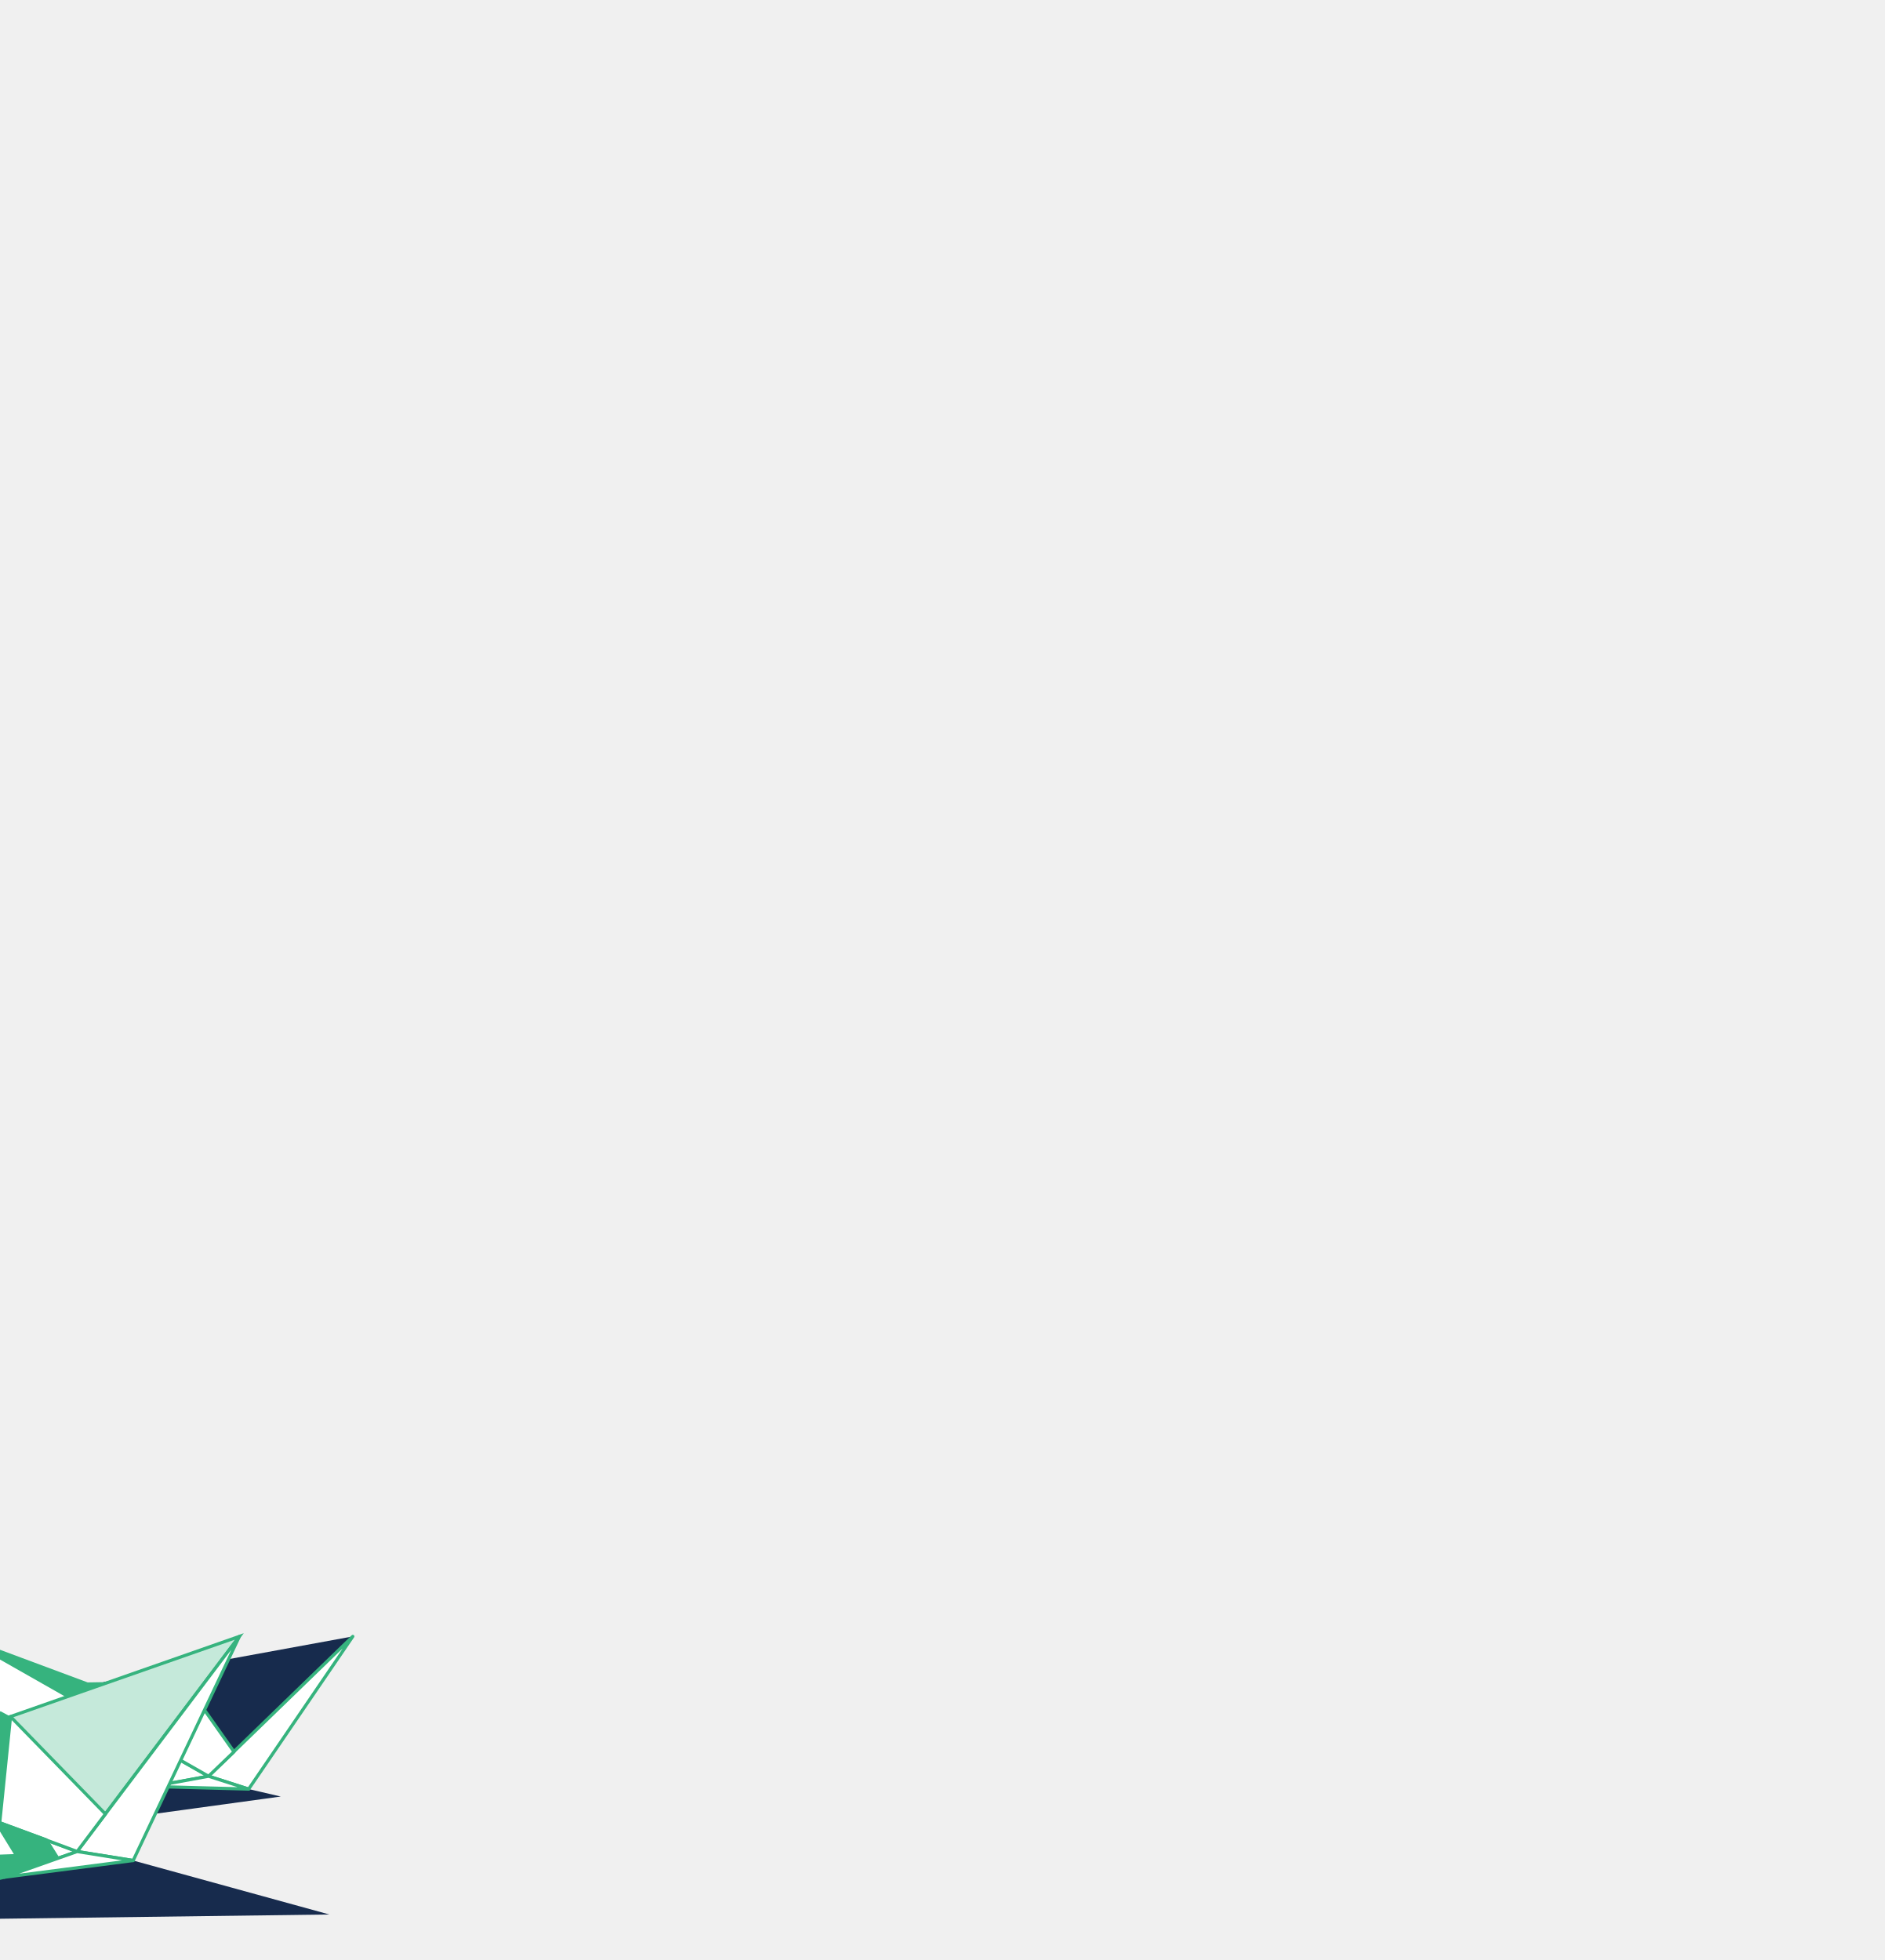
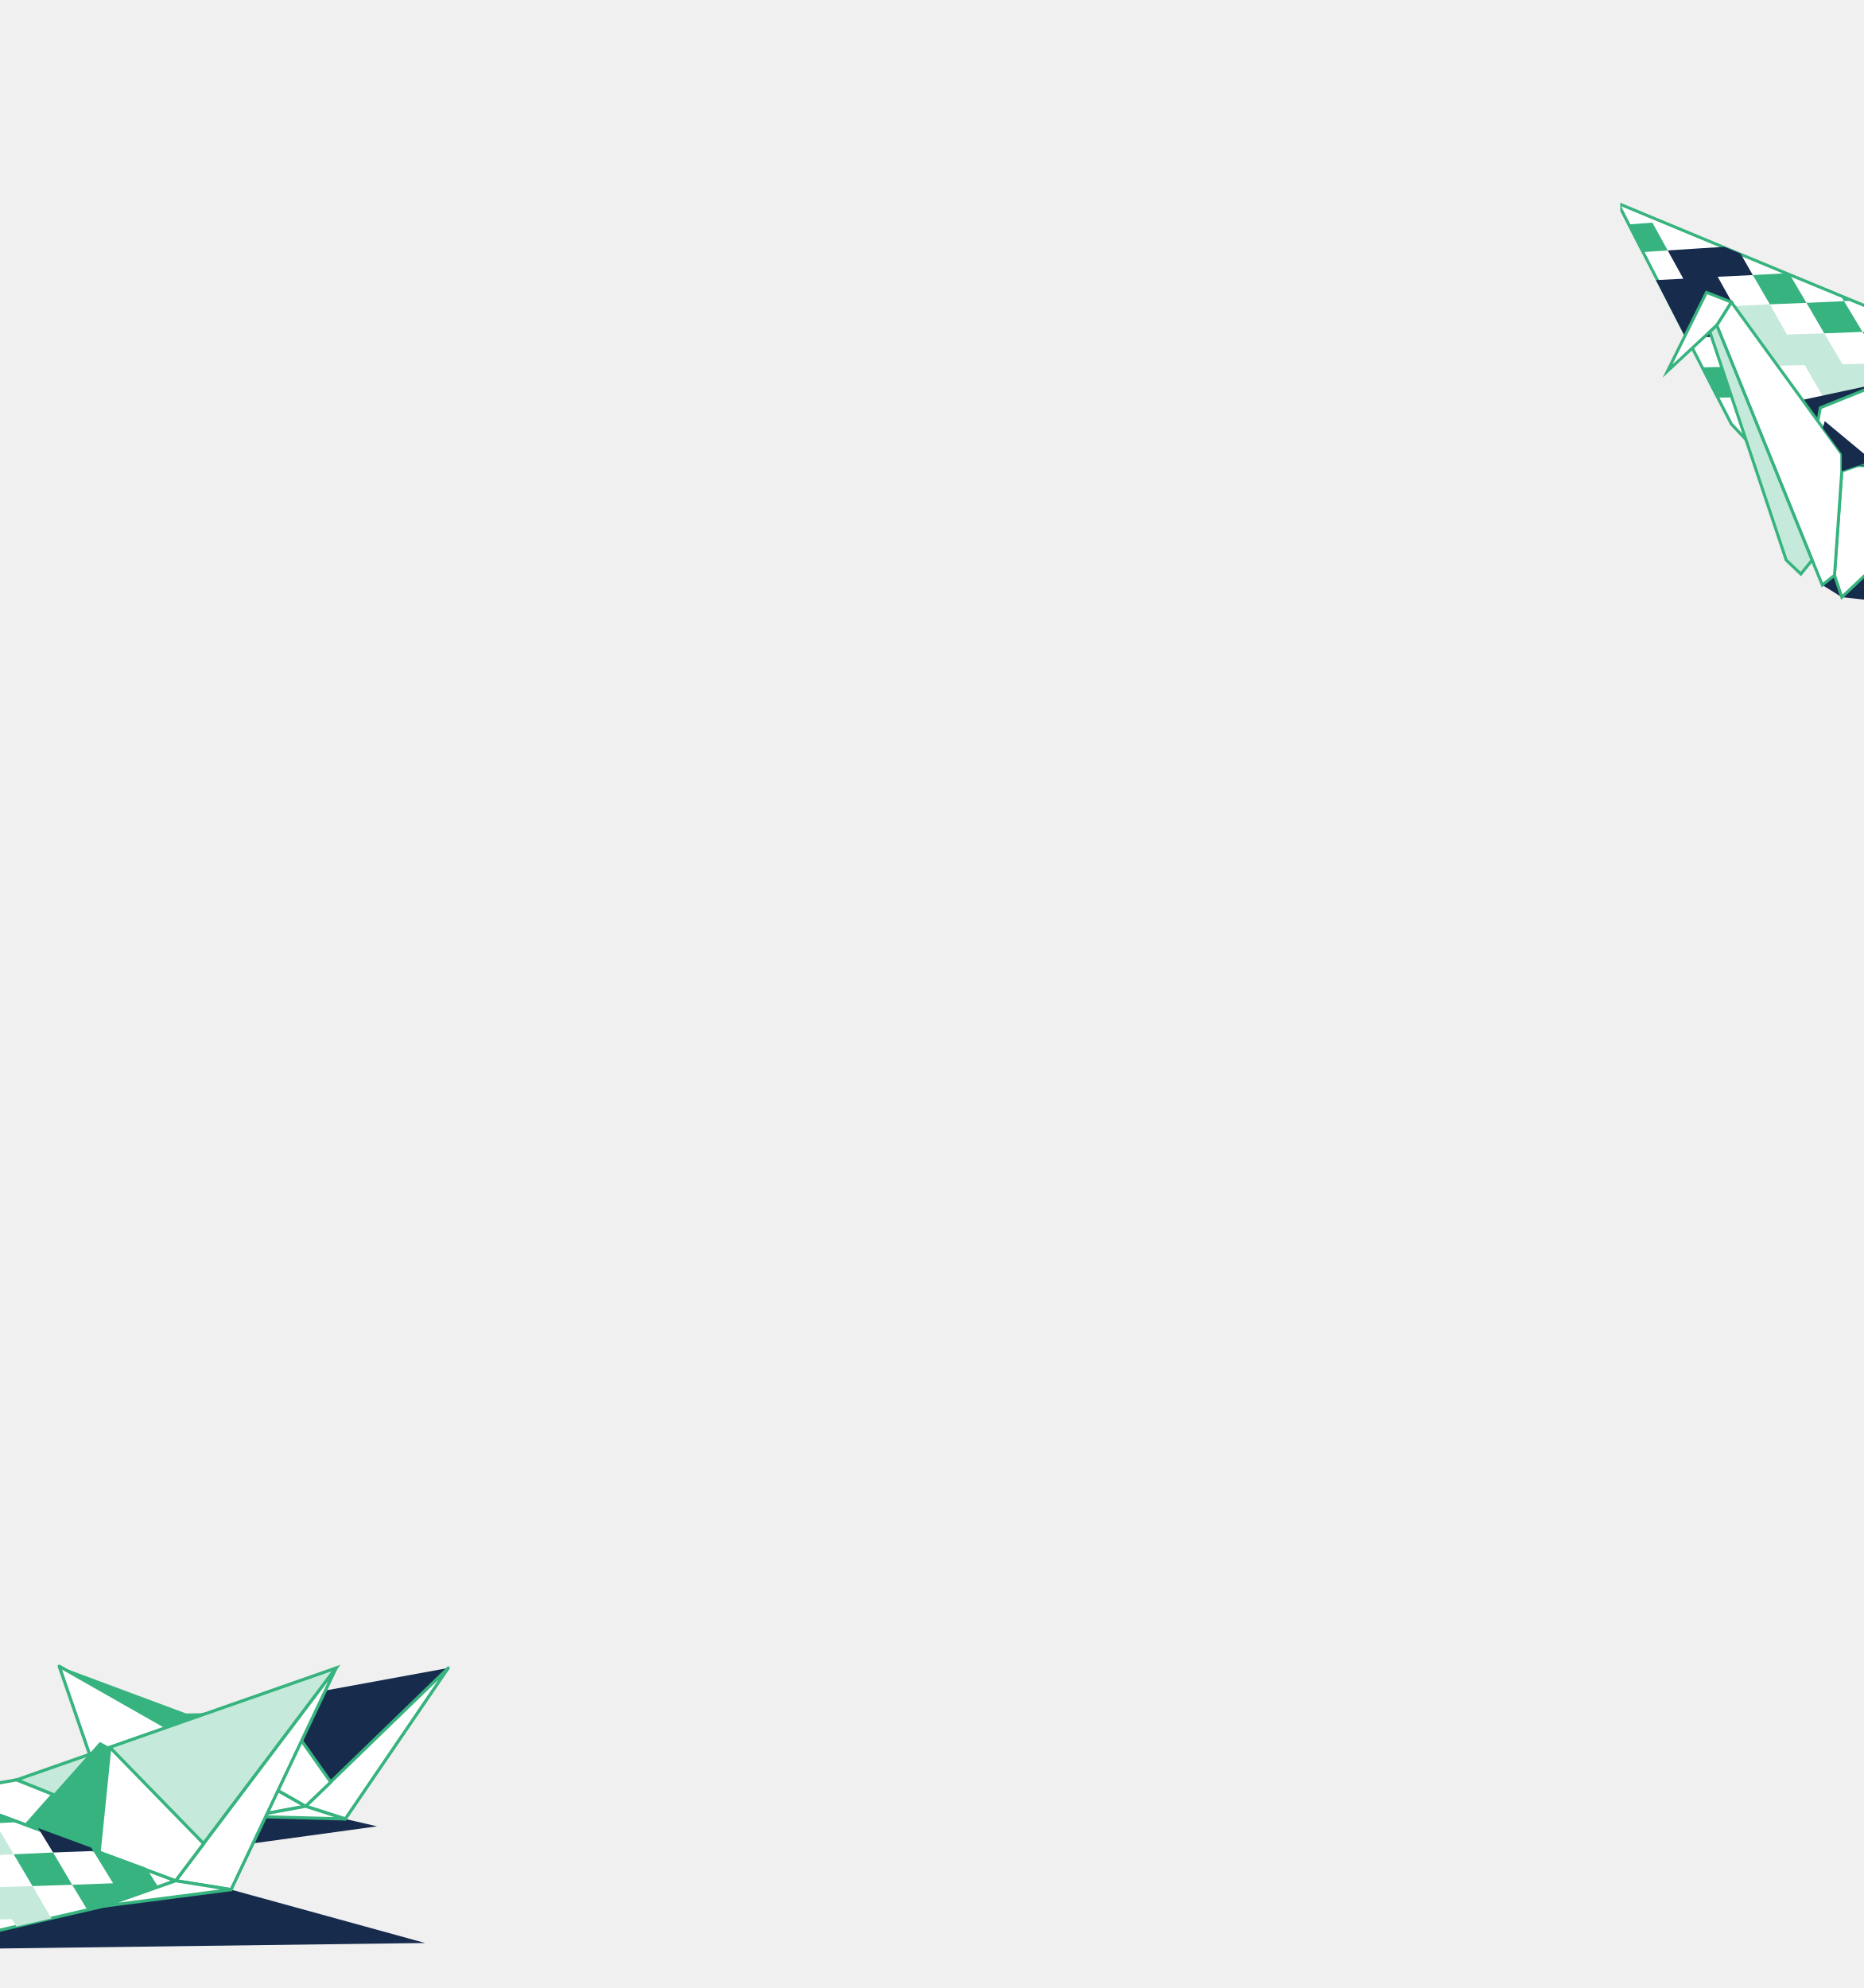
- <svg xmlns="http://www.w3.org/2000/svg" width="375" height="390" viewBox="0 0 375 390" fill="none">
-   <g clip-path="url(#clip0_48_989)">
-     <path d="M-35.205 382.247L65.533 380.945L26.497 370.205L30.896 360.898L55.864 357.472L49.468 355.989L32.278 355.222L-35.205 382.247Z" fill="#172B4D" />
-     <path d="M20.511 334.716L17.441 334.767L-8.089 325.255L20.766 341.619L25.473 337.733L20.511 334.716Z" fill="#36B37E" />
-     <path d="M20.511 334.715L70.189 325.612L45.376 349.699L20.511 334.715Z" fill="#172B4D" />
-     <path d="M-8.089 325.255L41.487 353.432L30.334 355.478L3.013 357.472L-8.089 325.255Z" fill="white" stroke="#36B37E" stroke-width="0.634" stroke-miterlimit="10" stroke-linejoin="round" />
-     <path d="M41.487 353.432L70.189 325.612L49.468 355.989L41.487 353.432Z" fill="white" stroke="#36B37E" stroke-width="0.634" stroke-miterlimit="10" stroke-linejoin="round" />
-     <path d="M20.767 341.619L33.608 331.033L34.938 332.107L30.897 347.398L20.767 341.619Z" fill="white" stroke="#36B37E" stroke-width="0.634" stroke-miterlimit="10" stroke-linejoin="round" />
-     <path d="M34.938 332.107L46.552 348.574L41.487 353.432L30.896 347.398L34.938 332.107Z" fill="white" stroke="#36B37E" stroke-width="0.634" stroke-miterlimit="10" stroke-linejoin="round" />
-     <path d="M49.468 355.989L30.334 355.477L41.487 353.432L49.468 355.989Z" fill="white" stroke="#36B37E" stroke-width="0.634" stroke-miterlimit="10" stroke-linejoin="round" />
-     <path d="M-16.633 348.113L47.627 325.612L19.641 362.688L-16.633 348.113Z" fill="#C5E9DA" stroke="#36B37E" stroke-width="0.634" stroke-miterlimit="10" />
-     <path d="M-56.744 341.567L15.343 368.415L0.864 373.529L-35.154 381.865L-56.744 341.567Z" fill="white" stroke="#36B37E" stroke-width="0.634" stroke-miterlimit="10" stroke-linejoin="round" />
-     <path d="M15.343 368.416L47.626 325.612L26.496 370.205L15.343 368.416Z" fill="white" stroke="#36B37E" stroke-width="0.634" stroke-miterlimit="10" stroke-linejoin="round" />
-     <path d="M-14.791 357.217L0.097 340.494L2.092 341.568L-0.057 362.688L-14.791 357.217Z" fill="#36B37E" />
-     <path d="M2.092 341.567L20.971 360.949L15.343 368.415L-0.057 362.688L2.092 341.567Z" fill="white" stroke="#36B37E" stroke-width="0.634" stroke-miterlimit="10" stroke-linejoin="round" />
-     <path d="M26.496 370.205L0.864 373.529L15.343 368.415L26.496 370.205Z" fill="white" stroke="#36B37E" stroke-width="0.634" stroke-miterlimit="10" stroke-linejoin="round" />
-     <mask id="mask0_48_989" style="mask-type:alpha" maskUnits="userSpaceOnUse" x="-58" y="341" width="74" height="41">
-       <path d="M-56.834 341.759L15.208 368.309L0.941 373.223L-35.077 381.558L-56.834 341.759Z" fill="white" stroke="#36B37E" stroke-width="0.634" stroke-miterlimit="10" stroke-linejoin="round" />
+ <svg xmlns="http://www.w3.org/2000/svg" width="375" height="400" viewBox="0 0 375 400" fill="none">
+   <g clip-path="url(#clip0_1_468)">
+     <path d="M-15.205 392.247L85.533 390.945L46.497 380.205L50.897 370.898L75.864 367.472L69.468 365.989L52.278 365.222L-15.205 392.247Z" fill="#172B4D" />
+     <path d="M40.511 344.716L37.441 344.767L11.911 335.255L40.766 351.619L45.473 347.733L40.511 344.716Z" fill="#36B37E" />
+     <path d="M40.511 344.715L90.189 335.612L65.376 359.699L40.511 344.715Z" fill="#172B4D" />
+     <path d="M11.911 335.255L61.487 363.432L50.334 365.478L23.013 367.472L11.911 335.255Z" fill="white" stroke="#36B37E" stroke-width="0.634" stroke-miterlimit="10" stroke-linejoin="round" />
+     <path d="M61.487 363.432L90.189 335.612L69.469 365.989L61.487 363.432Z" fill="white" stroke="#36B37E" stroke-width="0.634" stroke-miterlimit="10" stroke-linejoin="round" />
+     <path d="M40.767 351.619L53.608 341.033L54.938 342.107L50.897 357.398L40.767 351.619Z" fill="white" stroke="#36B37E" stroke-width="0.634" stroke-miterlimit="10" stroke-linejoin="round" />
+     <path d="M54.938 342.107L66.552 358.574L61.487 363.432L50.897 357.398L54.938 342.107Z" fill="white" stroke="#36B37E" stroke-width="0.634" stroke-miterlimit="10" stroke-linejoin="round" />
+     <path d="M69.469 365.989L50.334 365.477L61.487 363.432L69.469 365.989Z" fill="white" stroke="#36B37E" stroke-width="0.634" stroke-miterlimit="10" stroke-linejoin="round" />
+     <path d="M3.367 358.113L-0.726 358.829L-36.744 351.567L5.209 367.216L10.683 361.028L3.367 358.113Z" fill="white" stroke="#36B37E" stroke-width="0.634" stroke-miterlimit="10" stroke-linejoin="round" />
+     <path d="M3.367 358.113L67.627 335.612L39.641 372.688L3.367 358.113Z" fill="#C5E9DA" stroke="#36B37E" stroke-width="0.634" stroke-miterlimit="10" />
+     <path d="M-36.744 351.567L35.343 378.415L20.864 383.529L-15.154 391.865L-36.744 351.567Z" fill="white" stroke="#36B37E" stroke-width="0.634" stroke-miterlimit="10" stroke-linejoin="round" />
+     <path d="M35.343 378.416L67.626 335.612L46.496 380.205L35.343 378.416Z" fill="white" stroke="#36B37E" stroke-width="0.634" stroke-miterlimit="10" stroke-linejoin="round" />
+     <path d="M5.209 367.217L20.097 350.494L22.092 351.568L19.943 372.688L5.209 367.217Z" fill="#36B37E" />
+     <path d="M22.092 351.567L40.971 370.949L35.343 378.415L19.943 372.688L22.092 351.567Z" fill="white" stroke="#36B37E" stroke-width="0.634" stroke-miterlimit="10" stroke-linejoin="round" />
+     <path d="M46.496 380.205L20.864 383.529L35.343 378.415L46.496 380.205Z" fill="white" stroke="#36B37E" stroke-width="0.634" stroke-miterlimit="10" stroke-linejoin="round" />
+     <mask id="mask0_1_468" style="mask-type:alpha" maskUnits="userSpaceOnUse" x="-38" y="351" width="74" height="41">
+       <path d="M-36.834 351.759L35.208 378.309L20.941 383.223L-15.077 391.558L-36.834 351.759Z" fill="white" stroke="#36B37E" stroke-width="0.634" stroke-miterlimit="10" stroke-linejoin="round" />
    </mask>
-     <g mask="url(#mask0_48_989)">
-       <path d="M-13.461 369.489L-21.289 369.745L-24.921 363.455L-32.442 363.762L-28.912 370.001L-36.331 370.205L-32.903 376.496L-25.331 376.342L-17.605 376.138L-13.819 382.734L-5.736 382.632L-1.745 389.383H6.646L2.553 382.53L-1.489 375.831L-9.675 375.984L-13.461 369.489Z" fill="#C5E9DA" />
-       <path d="M2.757 368.927L-5.48 369.234L-1.489 375.831L6.85 375.626L15.446 375.421L11.199 368.671L7.055 362.074L-1.233 362.432L2.757 368.927Z" fill="#36B37E" />
-       <path d="M-0.977 349.238L-9.01 349.75L-5.173 355.989L3.013 355.58L-0.977 349.238Z" fill="#36B37E" />
-       <path d="M15.599 361.665L11.353 355.119L3.013 355.579L7.055 362.074L15.599 361.665Z" fill="#36B37E" />
+     <g mask="url(#mask0_1_468)">
+       <path d="M6.539 379.489L-1.289 379.745L-4.921 373.455L-12.442 373.762L-8.912 380.001L-16.331 380.205L-12.903 386.496L-5.331 386.342L2.395 386.138L6.181 392.734L14.264 392.632L18.255 399.383H26.646L22.553 392.53L18.511 385.831L10.325 385.984L6.539 379.489Z" fill="#C5E9DA" />
+       <path d="M2.753 373.097L-0.931 366.858L-8.503 367.268L-4.921 373.455L2.753 373.097Z" fill="#C5E9DA" />
+       <path d="M14.52 379.234L10.683 372.739L2.753 373.097L6.539 379.49L14.52 379.234Z" fill="#36B37E" />
+       <path d="M18.767 372.433L14.827 365.989L6.846 366.45L10.683 372.74L18.767 372.433Z" fill="#172B4D" />
+       <path d="M22.758 378.927L14.52 379.234L18.511 385.831L26.851 385.626L35.446 385.421L31.199 378.671L27.055 372.074L18.767 372.432L22.758 378.927Z" fill="#36B37E" />
+       <path d="M-0.931 366.858L6.846 366.449L3.111 360.261L-0.521 354.176L-8.042 354.738L-15.409 355.25L-11.982 361.182L-4.512 360.722L-0.931 366.858Z" fill="#36B37E" />
+       <path d="M19.023 359.238L10.99 359.75L14.827 365.989L23.013 365.58L19.023 359.238Z" fill="#36B37E" />
+       <path d="M35.599 371.665L31.353 365.119L23.013 365.579L27.055 372.074L35.599 371.665Z" fill="#36B37E" />
    </g>
  </g>
+   <mask id="mask1_1_468" style="mask-type:alpha" maskUnits="userSpaceOnUse" x="326" y="0" width="68" height="127">
+     <rect x="326" width="68" height="127" fill="#C4C4C4" />
+   </mask>
+   <g mask="url(#mask1_1_468)">
+     <path d="M397.803 106.077L441.808 121.042H378.67L370.575 120.159L366.651 117.706L380.044 106.077H397.803Z" fill="#172B4D" />
+     <path d="M392.014 78.601V76.246C392.014 76.246 386.863 66.04 386.127 65.942C385.391 65.844 325.54 40.919 325.54 40.919L348.352 85.323L357.379 94.94L392.014 78.601Z" fill="white" stroke="#36B37E" stroke-width="0.599" stroke-miterlimit="10" />
+     <mask id="mask2_1_468" style="mask-type:alpha" maskUnits="userSpaceOnUse" x="325" y="40" width="68" height="56">
+       <path d="M392.197 78.868V76.513C392.197 76.513 387.046 66.307 386.31 66.209C385.574 66.111 325.723 41.185 325.723 41.185L348.535 85.59L357.562 95.206L392.197 78.868Z" fill="white" stroke="#36B37E" stroke-width="0.599" stroke-miterlimit="10" />
+     </mask>
+     <g mask="url(#mask2_1_468)">
+       <path d="M367.043 67.071L359.537 67.317L356.103 61.232L348.891 61.576L352.276 67.513L345.114 67.758L348.45 73.793L355.661 73.646L363.118 73.45L366.749 79.73L374.451 79.681L378.277 86.157H386.372L382.398 79.583L378.523 73.106L370.722 73.302L367.043 67.071Z" fill="#C5E9DA" />
+       <path d="M363.462 60.937L359.929 54.951L352.669 55.344L356.103 61.231L363.462 60.937Z" fill="#36B37E" />
+       <path d="M374.745 66.777L371.017 60.595L363.462 60.938L367.043 67.071L374.745 66.777Z" fill="#36B37E" />
+       <path d="M378.768 60.25L374.99 54.117L367.386 54.51L371.016 60.594L378.768 60.25Z" fill="#36B37E" />
+       <path d="M382.643 66.531L374.745 66.776L378.523 73.106L386.568 72.959L394.81 72.762L390.738 66.286L386.764 59.907L378.768 60.251L382.643 66.531Z" fill="#36B37E" />
+       <path d="M341.876 61.87L348.891 61.576L345.604 55.688L352.669 55.345L349.333 49.506L342.367 49.947L335.547 50.389L338.687 56.081L331.917 56.424L325.343 56.767L328.336 62.459L335.008 62.165L338.148 68.003L345.114 67.758L341.876 61.87Z" fill="#172B4D" />
+       <path d="M331.377 68.199L334.468 74.087L341.385 73.94L338.148 68.003L331.377 68.199Z" fill="#36B37E" />
+       <path d="M325.932 45.286L328.876 50.83L335.547 50.388L332.457 44.795L325.932 45.286Z" fill="#36B37E" />
+       <path d="M359.929 54.952L367.386 54.51L363.805 48.573L360.322 42.734L353.11 43.274L346.046 43.814L349.333 49.505L356.495 49.064L359.929 54.952Z" fill="#36B37E" />
+       <path d="M379.013 47.592L371.311 48.082L374.99 54.117L382.84 53.725L379.013 47.592Z" fill="#36B37E" />
+       <path d="M341.385 73.939L344.672 80.023L351.835 79.925L348.45 73.792L341.385 73.939Z" fill="#36B37E" />
+     </g>
+     <path d="M378.67 77.03L351.198 82.918L350.511 84.734L356.643 93.124L378.67 77.03Z" fill="#172B4D" />
+     <path d="M402.12 84.538L396.576 79.827L387.991 73.302L366.258 82.035L365.277 87.285L370.575 94.792L402.12 84.538Z" fill="white" stroke="#36B37E" stroke-width="0.599" stroke-miterlimit="10" />
+     <path d="M373.764 93.663L370.575 94.792L369.104 115.743L370.575 120.159L384.557 106.911L390.984 88.119L373.764 93.663Z" fill="white" stroke="#36B37E" stroke-width="0.599" stroke-miterlimit="10" />
+     <path d="M416.69 79.827L444.408 94.792L373.764 93.663L416.69 79.827Z" fill="#C5E9DA" stroke="#36B37E" stroke-width="0.599" stroke-miterlimit="10" />
+     <path d="M370.575 94.792V91.358L348.352 60.79L345.409 65.451L366.651 117.706L369.104 115.743L370.575 94.792Z" fill="white" stroke="#36B37E" stroke-width="0.599" stroke-miterlimit="10" />
+     <path d="M348.352 60.79L345.408 65.451L335.499 74.675L343.348 58.827L348.352 60.79Z" fill="white" stroke="#36B37E" stroke-width="0.599" stroke-miterlimit="10" />
+     <path d="M401.335 97.148L373.764 93.664L402.562 94.155L401.335 97.148Z" fill="#172B4D" />
+     <path d="M376.757 92.731L367.141 84.733L366.749 86.107L370.575 91.357V94.792L376.757 92.731Z" fill="#172B4D" />
+     <path d="M364.59 112.701L362.334 115.498L359.39 112.701L344.035 66.776L345.409 65.451L364.59 112.701Z" fill="#C5E9DA" stroke="#36B37E" stroke-width="0.599" stroke-miterlimit="10" />
+   </g>
  <defs>
-     <clipPath id="clip0_48_989">
-       <rect width="127.445" height="64.384" fill="white" transform="translate(-57 325)" />
+     <clipPath id="clip0_1_468">
+       <rect width="127.445" height="64.384" fill="white" transform="translate(-37 335)" />
    </clipPath>
  </defs>
</svg>
